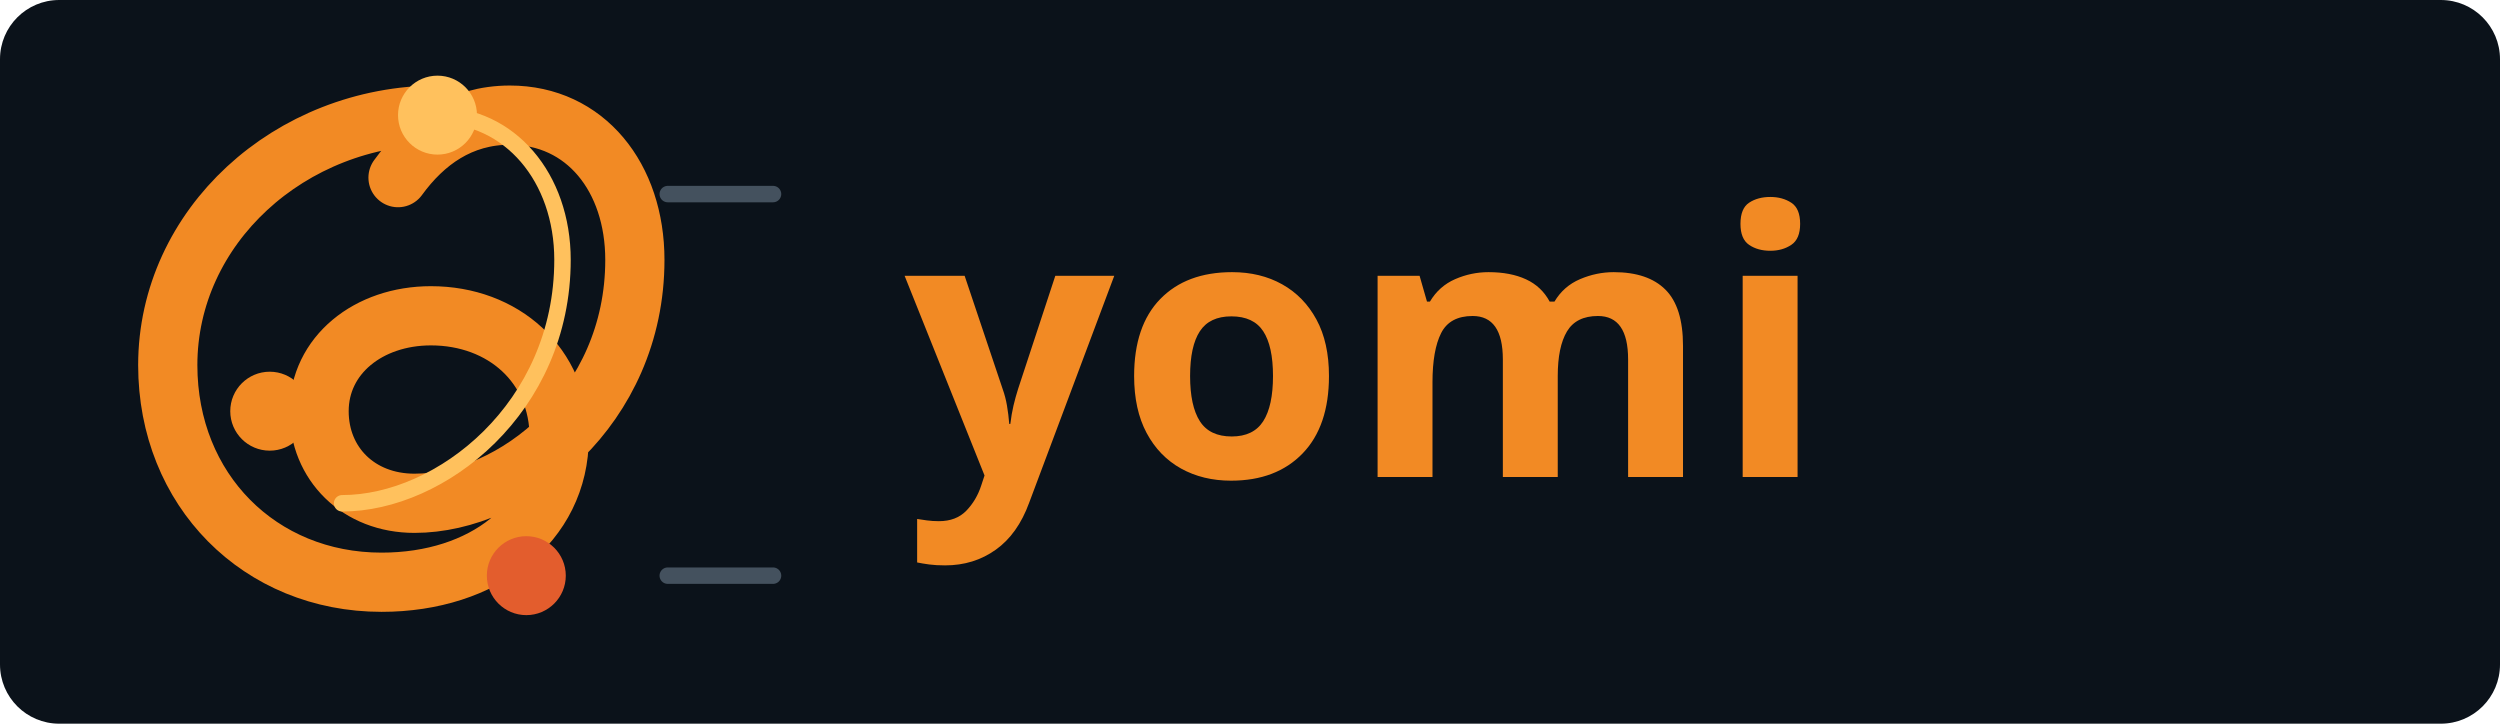
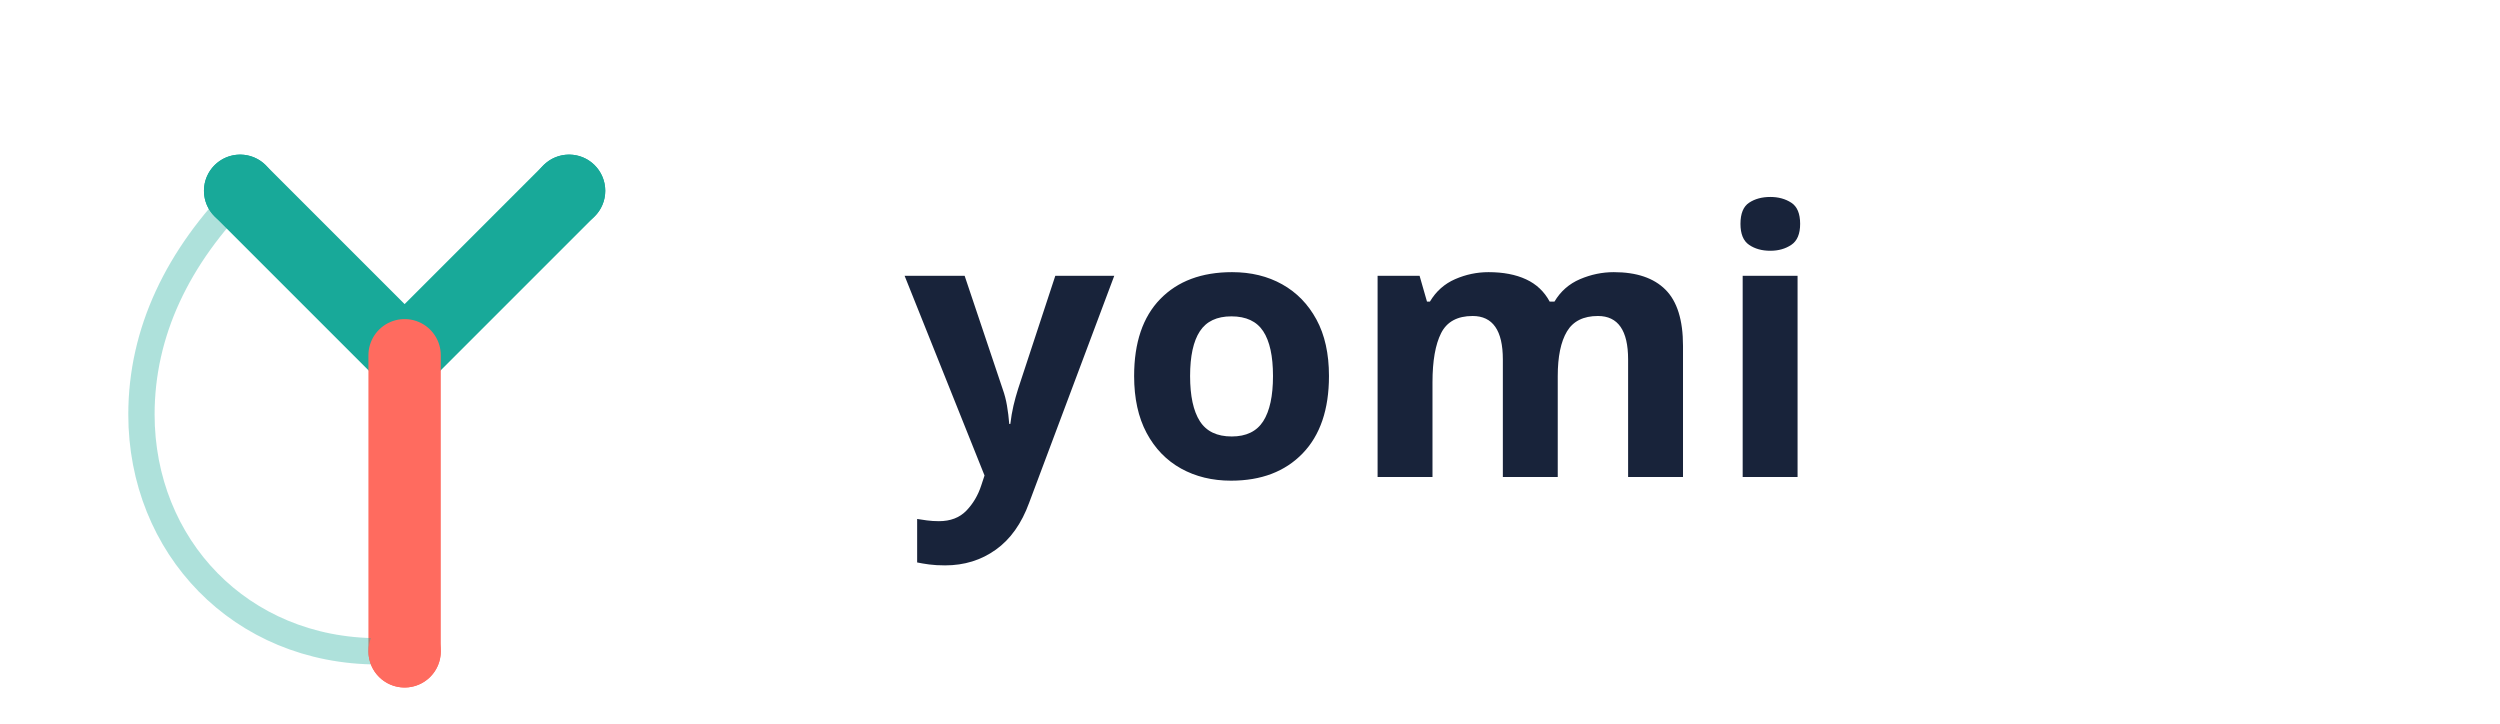
<svg xmlns="http://www.w3.org/2000/svg" viewBox="0 0 760 220" role="img" aria-labelledby="title desc">
-   <rect width="760" height="220" rx="18" fill="#0b121a" />
-   <g transform="translate(28 25)">
-     <path d="M105 10c-45 0-82 34-82 76 0 38 28 66 65 66 31 0 54-18 54-44 0-22-17-37-39-37-19 0-34 12-34 29 0 16 12 28 29 28 30 0 67-29 67-74 0-25-15-44-38-44-15 0-26 8-34 19" fill="none" stroke="#f28a24" stroke-width="18" stroke-linecap="round" stroke-linejoin="round" />
-     <path d="M105 10c22 0 38 19 38 44 0 45-37 74-67 74" fill="none" stroke="#ffc15d" stroke-width="5" stroke-linecap="round" />
-     <circle cx="105" cy="10" r="12" fill="#ffc15d" />
-     <circle cx="54" cy="100" r="12" fill="#f28a24" />
-     <circle cx="132" cy="150" r="12" fill="#e35d2d" />
-     <path d="M175 34h32M175 150h32" stroke="#44515e" stroke-width="5" stroke-linecap="round" />
+   <g transform="translate(28 28)">
+     <path d="M45 30 95 80 145 30" fill="none" stroke="#18a999" stroke-width="22" stroke-linecap="round" stroke-linejoin="round" />
+     <path d="M95 80v90" fill="none" stroke="#ff6b5f" stroke-width="22" stroke-linecap="round" />
+     <path d="M46 30c-20 20-31 43-31 68 0 40 30 72 72 72" fill="none" stroke="#18a999" stroke-width="8" stroke-linecap="round" opacity=".35" />
+     <circle cx="45" cy="30" r="11" fill="#18a999" />
+     <circle cx="145" cy="30" r="11" fill="#18a999" />
+     <circle cx="95" cy="170" r="11" fill="#ff6b5f" />
  </g>
-   <text x="275" y="145" fill="#f28a24" font-family="Nunito, Quicksand, Arial Rounded MT Bold, sans-serif" font-size="112" font-weight="700" letter-spacing="1">yomi</text>
+   <text x="275" y="145" fill="#18233a" font-family="Nunito, Quicksand, Arial Rounded MT Bold, sans-serif" font-size="112" font-weight="700" letter-spacing="1">yomi</text>
</svg>
